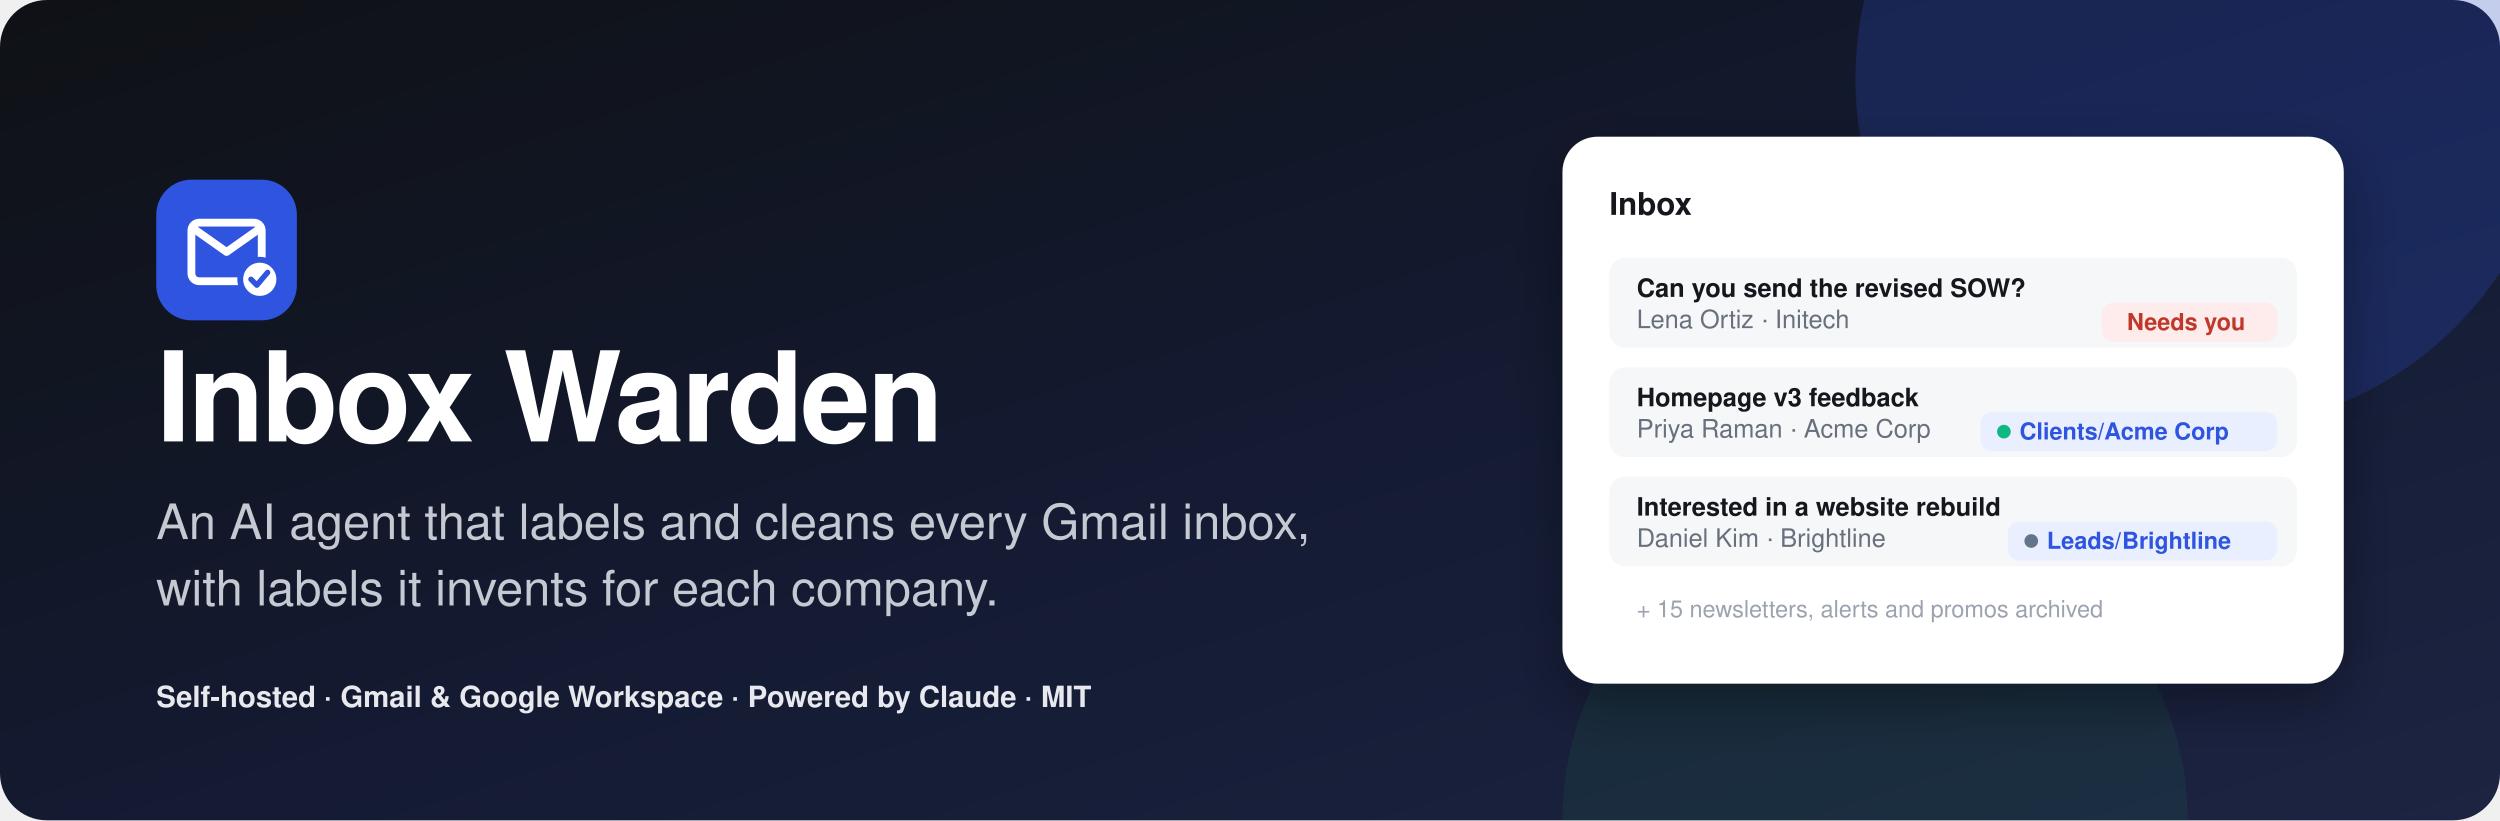
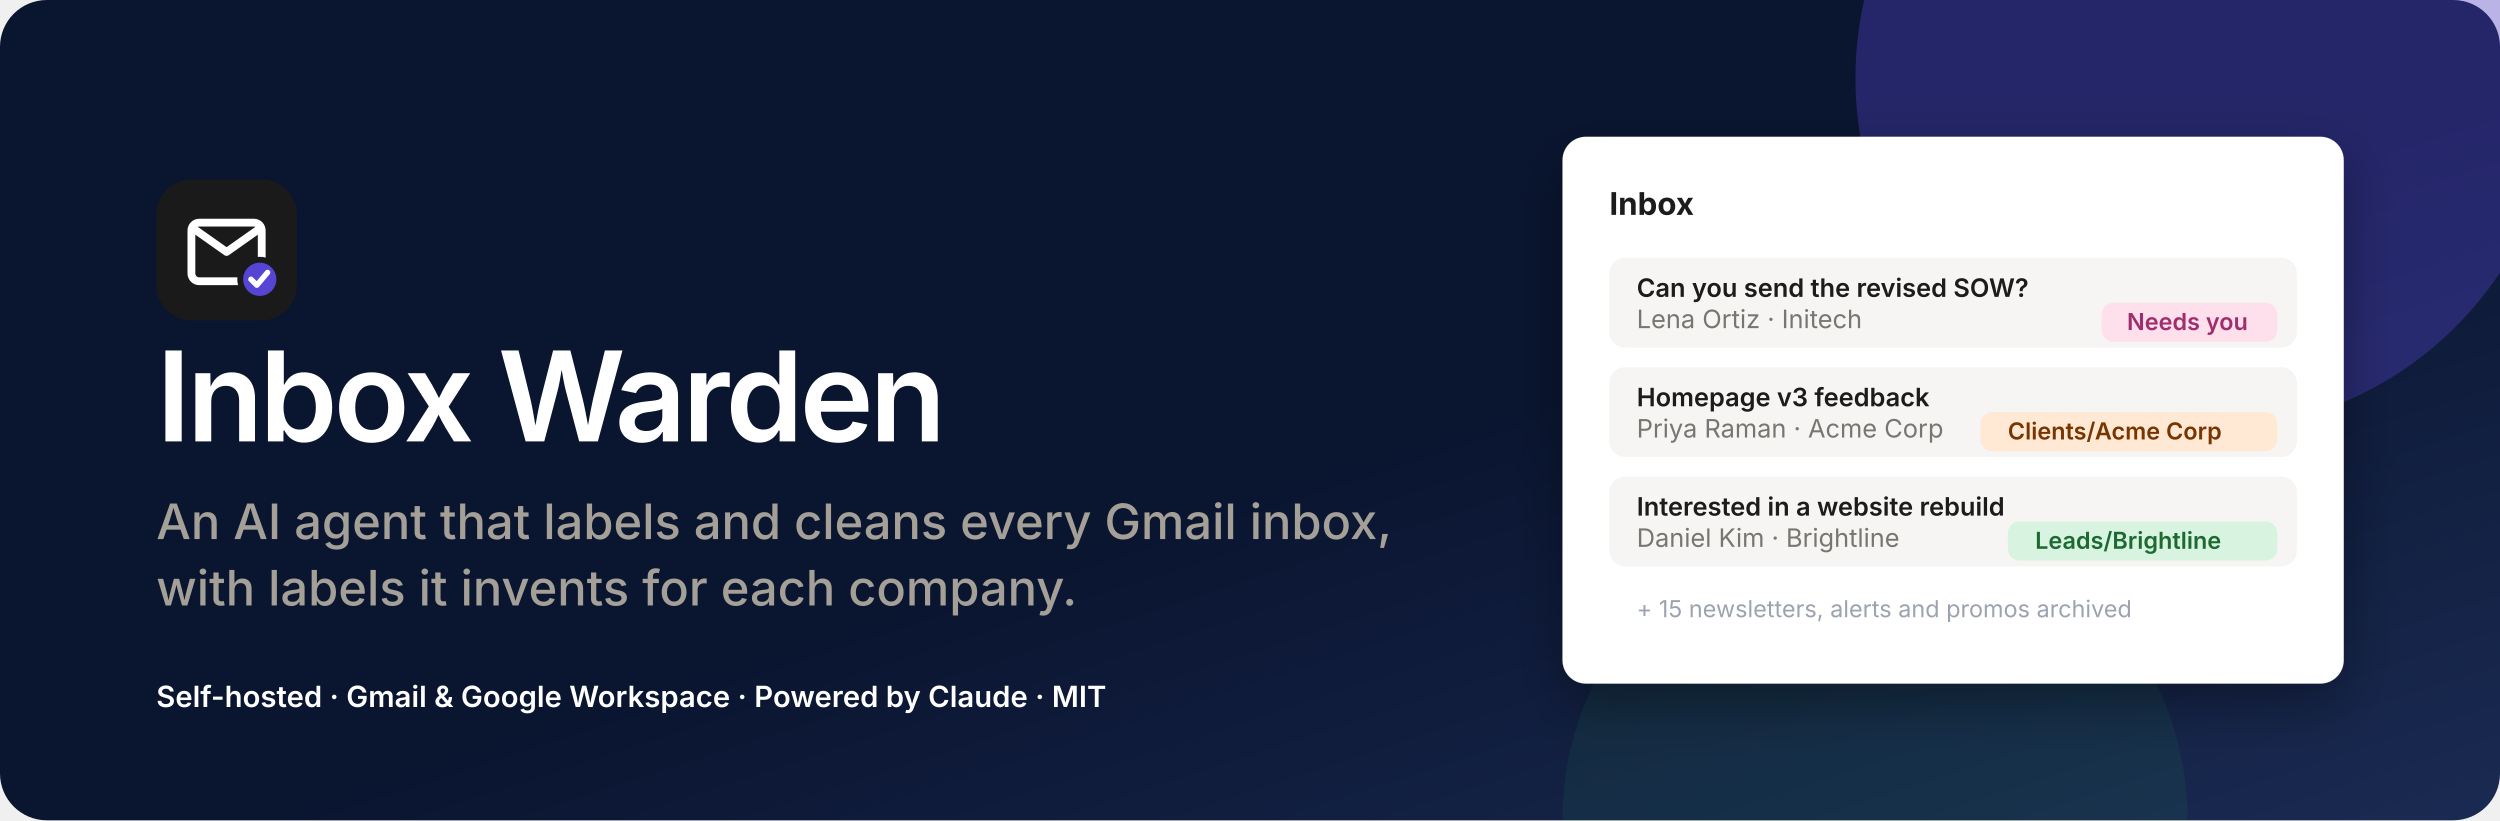
- <svg xmlns="http://www.w3.org/2000/svg" width="1280" height="420" viewBox="0 0 1280 420" font-family="'IBM Plex Sans', -apple-system, 'Segoe UI', Helvetica, Arial, sans-serif">
+ <svg xmlns="http://www.w3.org/2000/svg" width="1280" height="420" viewBox="0 0 1280 420" font-family="Inter, -apple-system, 'Segoe UI', Helvetica, Arial, sans-serif">
  <defs>
    <linearGradient id="bg" x1="0" y1="0" x2="1" y2="1">
-       <stop offset="0" stop-color="#0f1115" />
-       <stop offset="0.55" stop-color="#141b33" />
-       <stop offset="1" stop-color="#1c2442" />
+       <stop offset="0" stop-color="#0a1530" />
+       <stop offset="0.55" stop-color="#0a1530" />
+       <stop offset="1" stop-color="#1a2a52" />
    </linearGradient>
    <linearGradient id="logo" x1="0" y1="0" x2="1" y2="1">
-       <stop offset="0" stop-color="#2f54e0" />
-       <stop offset="1" stop-color="#2f54e0" />
+       <stop offset="0" stop-color="#1a1a1a" />
+       <stop offset="1" stop-color="#1a1a1a" />
    </linearGradient>
    <filter id="sh" x="-20%" y="-20%" width="140%" height="160%">
      <feDropShadow dx="0" dy="10" stdDeviation="14" flood-color="#000" flood-opacity="0.35" />
    </filter>
  </defs>
  <rect width="1280" height="420" rx="24" fill="url(#bg)" />
-   <circle cx="1130" cy="40" r="180" fill="#2f54e0" opacity="0.22" />
+   <circle cx="1130" cy="40" r="180" fill="#5645d4" opacity="0.35" />
  <circle cx="960" cy="420" r="160" fill="#22c55e" opacity="0.08" />
  <g transform="translate(80 92)">
    <rect width="72" height="72" rx="18" fill="url(#logo)" />
    <path d="M18 26a4 4 0 0 1 4-4h28a4 4 0 0 1 4 4v22a4 4 0 0 1-4 4H22a4 4 0 0 1-4-4z" fill="none" stroke="#fff" stroke-width="4" />
    <path d="M19 25l17 12 17-12" fill="none" stroke="#fff" stroke-width="4" stroke-linejoin="round" />
-     <circle cx="53" cy="51" r="10" fill="#fff" stroke="#2f54e0" stroke-width="3" />
-     <path d="M48.5 51l3 3 5.5-6.5" fill="none" stroke="#2f54e0" stroke-width="2.8" stroke-linecap="round" stroke-linejoin="round" />
+     <circle cx="53" cy="51" r="10" fill="#5645d4" stroke="#1a1a1a" stroke-width="3" />
+     <path d="M48.5 51l3 3 5.5-6.5" fill="none" stroke="#fff" stroke-width="2.8" stroke-linecap="round" stroke-linejoin="round" />
  </g>
-   <text x="80" y="226" fill="#ffffff" font-size="64" font-weight="600" letter-spacing="-1.5">Inbox Warden</text>
-   <text x="80" y="276" fill="#c4c9d2" font-size="25" font-weight="500">An AI agent that labels and cleans every Gmail inbox,</text>
-   <text x="80" y="310" fill="#c4c9d2" font-size="25" font-weight="500">with labels it invents for each company.</text>
-   <g font-size="15" font-weight="600" fill="#e7e9ee">
+   <text x="80" y="226" fill="#ffffff" font-size="64" font-weight="600" letter-spacing="-2">Inbox Warden</text>
+   <text x="80" y="276" fill="#a4a097" font-size="25" font-weight="500">An AI agent that labels and cleans every Gmail inbox,</text>
+   <text x="80" y="310" fill="#a4a097" font-size="25" font-weight="500">with labels it invents for each company.</text>
+   <g font-size="15" font-weight="600" fill="#ffffff">
    <text x="80" y="362">Self-hosted  ·  Gmail &amp; Google Workspace  ·  Powered by Claude  ·  MIT</text>
  </g>
  <g transform="translate(800 70)" filter="url(#sh)">
-     <rect width="400" height="280" rx="18" fill="#ffffff" />
-     <text x="24" y="40" fill="#15181e" font-size="16" font-weight="700">Inbox</text>
+     <rect width="400" height="280" rx="12" fill="#ffffff" />
+     <text x="24" y="40" fill="#1a1a1a" font-size="16" font-weight="700">Inbox</text>
    <g font-size="13">
      <g transform="translate(24 62)">
-         <rect width="352" height="46" rx="8" fill="#f6f7f9" />
-         <text x="14" y="20" fill="#15181e" font-weight="600">Can you send the revised SOW?</text>
-         <text x="14" y="36" fill="#68707d">Lena Ortiz · Initech</text>
-         <rect x="252" y="23" width="90" height="20" rx="6" fill="#fdeceb" />
-         <text x="265" y="37" fill="#c0392b" font-weight="600" font-size="12">Needs you</text>
+         <rect width="352" height="46" rx="8" fill="#f6f5f4" />
+         <text x="14" y="20" fill="#1a1a1a" font-weight="600">Can you send the revised SOW?</text>
+         <text x="14" y="36" fill="#787671">Lena Ortiz · Initech</text>
+         <rect x="252" y="23" width="90" height="20" rx="6" fill="#fde0ec" />
+         <text x="265" y="37" fill="#a02e6d" font-weight="600" font-size="12">Needs you</text>
      </g>
      <g transform="translate(24 118)">
-         <rect width="352" height="46" rx="8" fill="#f6f7f9" />
-         <text x="14" y="20" fill="#15181e" font-weight="600">Homepage v3 feedback</text>
-         <text x="14" y="36" fill="#68707d">Priya Raman · Acme Corp</text>
-         <rect x="190" y="23" width="152" height="20" rx="6" fill="#eaefff" />
-         <circle cx="202" cy="33" r="3.5" fill="#10b981" />
-         <text x="210" y="37" fill="#2f54e0" font-weight="600" font-size="12">Clients/Acme Corp</text>
+         <rect width="352" height="46" rx="8" fill="#f6f5f4" />
+         <text x="14" y="20" fill="#1a1a1a" font-weight="600">Homepage v3 feedback</text>
+         <text x="14" y="36" fill="#787671">Priya Raman · Acme Corp</text>
+         <rect x="190" y="23" width="152" height="20" rx="6" fill="#ffe8d4" />
+         <circle cx="202" cy="33" r="0" fill="#ffe8d4" />
+         <text x="204" y="37" fill="#793400" font-weight="600" font-size="12">Clients/Acme Corp</text>
      </g>
      <g transform="translate(24 174)">
-         <rect width="352" height="46" rx="8" fill="#f6f7f9" />
-         <text x="14" y="20" fill="#15181e" font-weight="600">Interested in a website rebuild</text>
-         <text x="14" y="36" fill="#68707d">Daniel Kim · Brightline</text>
-         <rect x="204" y="23" width="138" height="20" rx="6" fill="#eaefff" />
-         <circle cx="216" cy="33" r="3.5" fill="#64748b" />
-         <text x="224" y="37" fill="#2f54e0" font-weight="600" font-size="12">Leads/Brightline</text>
+         <rect width="352" height="46" rx="8" fill="#f6f5f4" />
+         <text x="14" y="20" fill="#1a1a1a" font-weight="600">Interested in a website rebuild</text>
+         <text x="14" y="36" fill="#787671">Daniel Kim · Brightline</text>
+         <rect x="204" y="23" width="138" height="20" rx="6" fill="#d9f3e1" />
+         <circle cx="216" cy="33" r="0" fill="#d9f3e1" />
+         <text x="218" y="37" fill="#1c6b31" font-weight="600" font-size="12">Leads/Brightline</text>
      </g>
      <g transform="translate(24 230)">
        <text x="14" y="16" fill="#9ca3af" font-size="12">+ 15 newsletters, alerts and promos archived</text>
      </g>
    </g>
  </g>
</svg>
